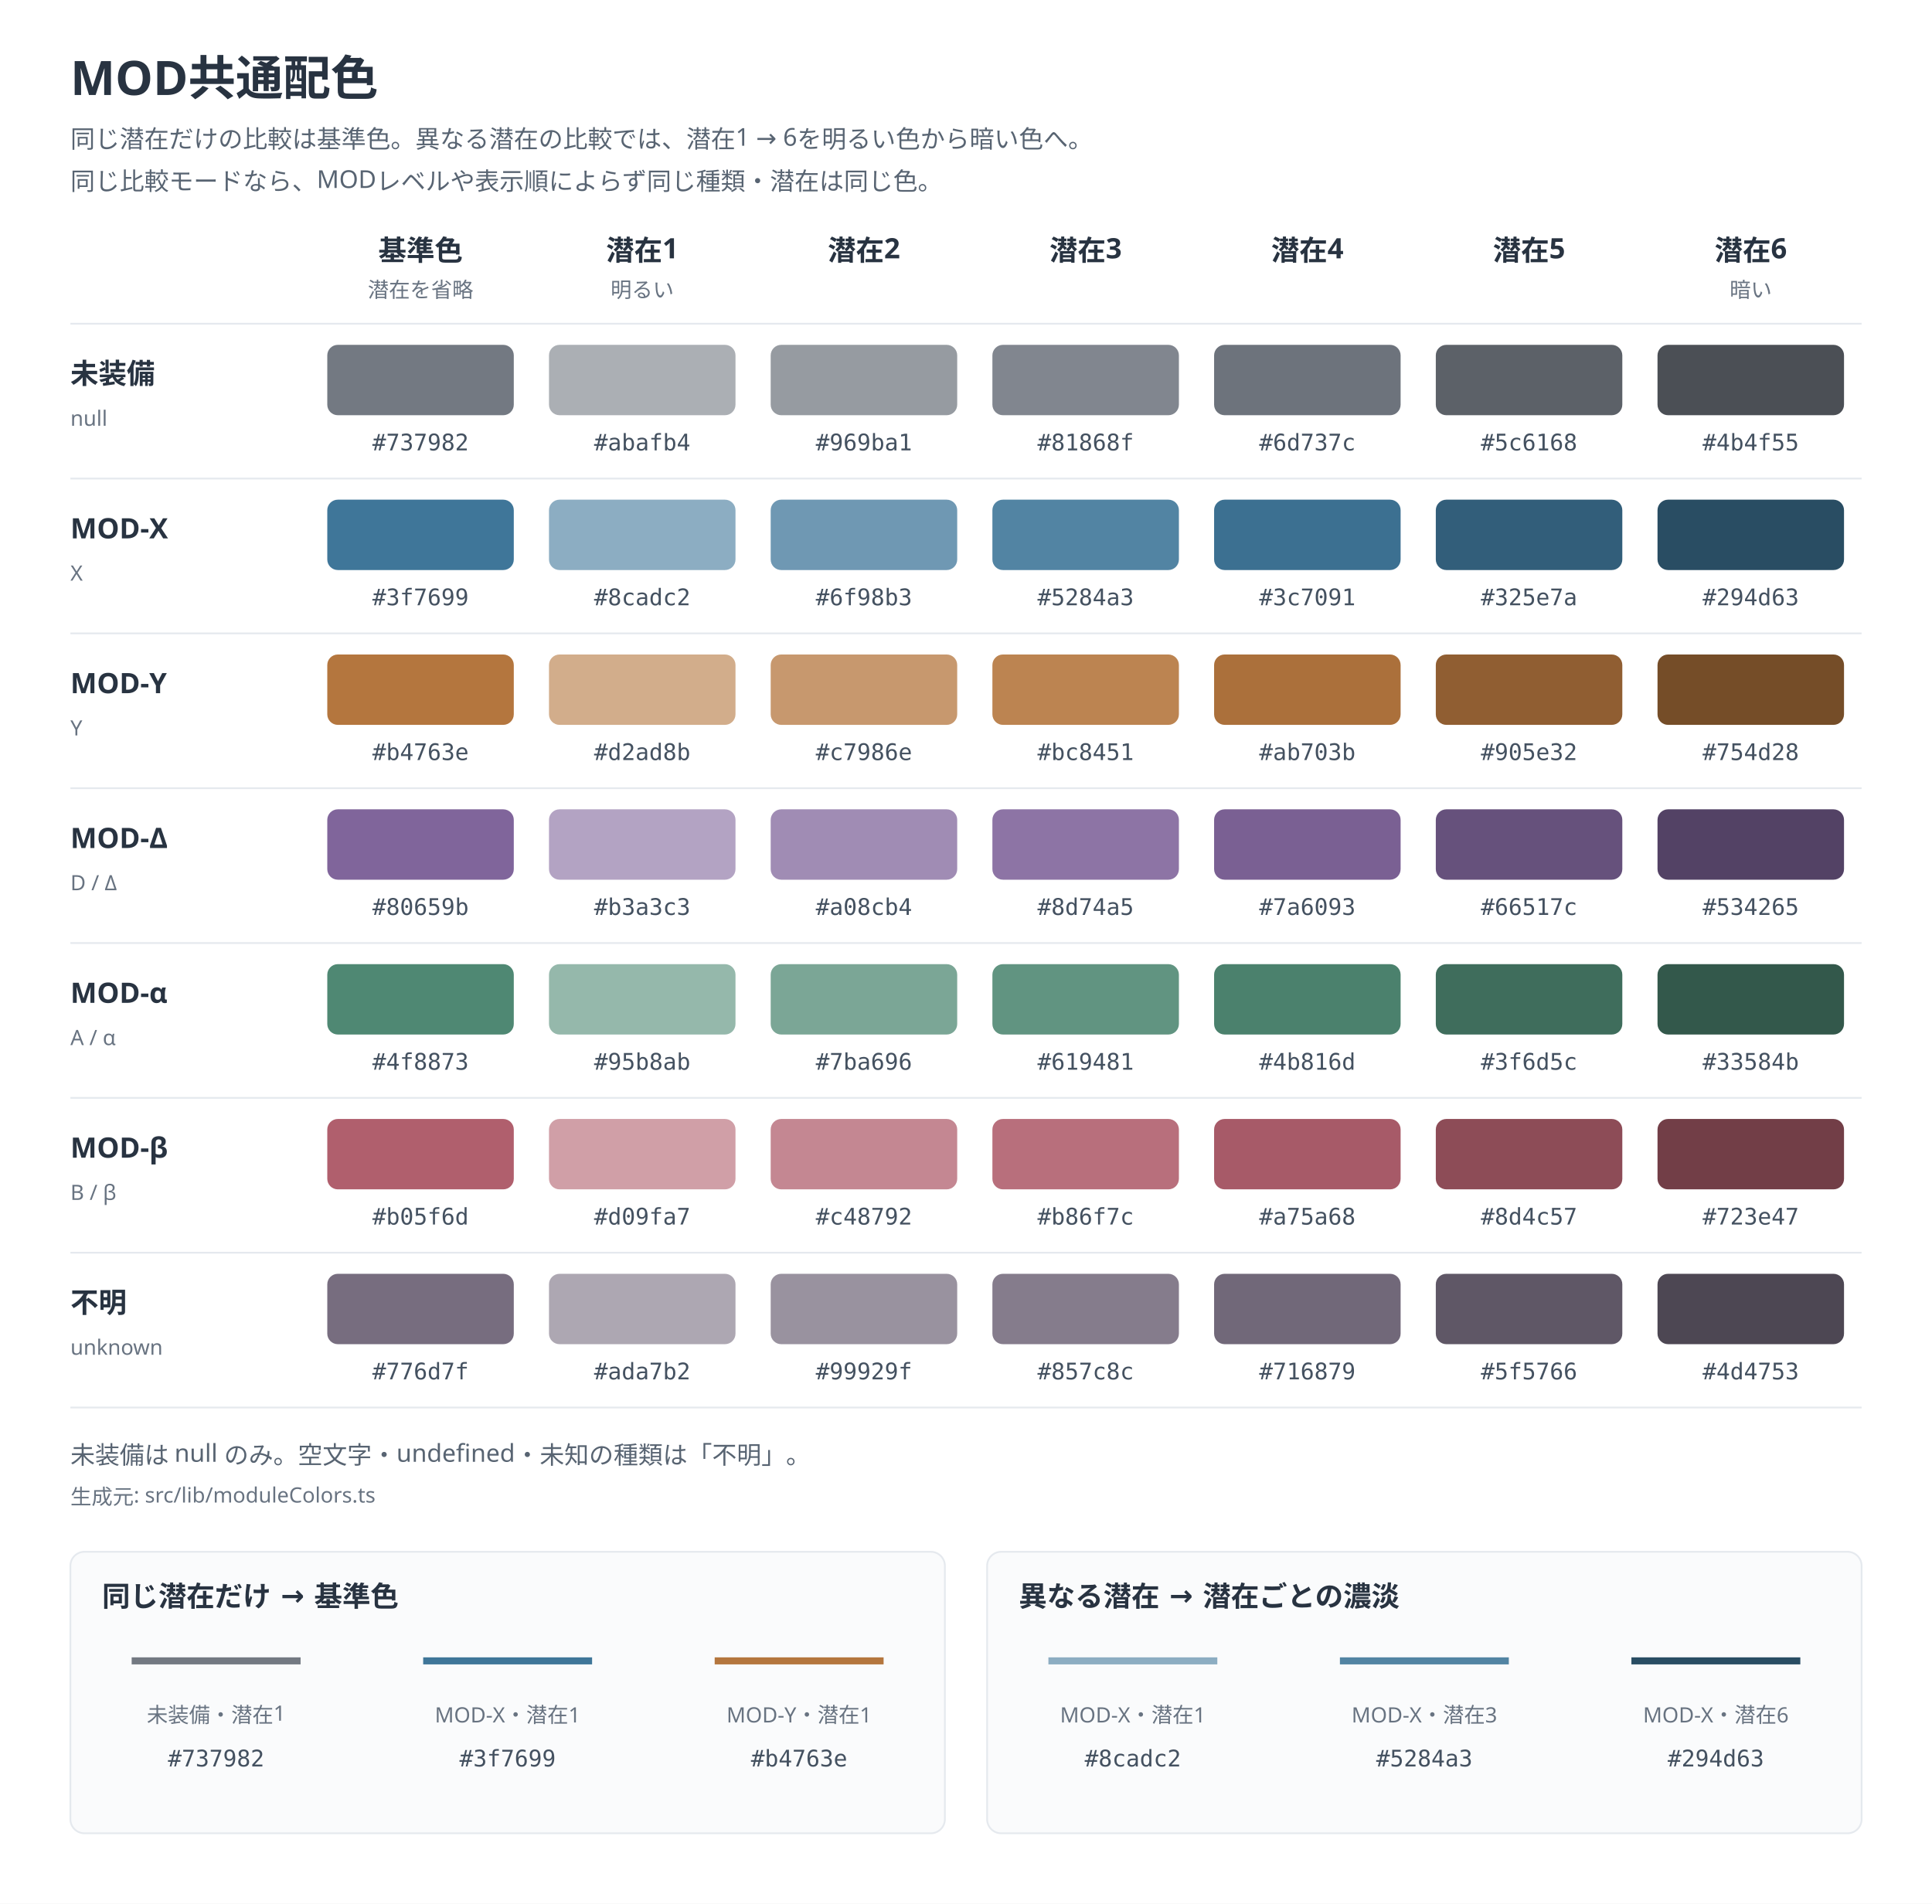
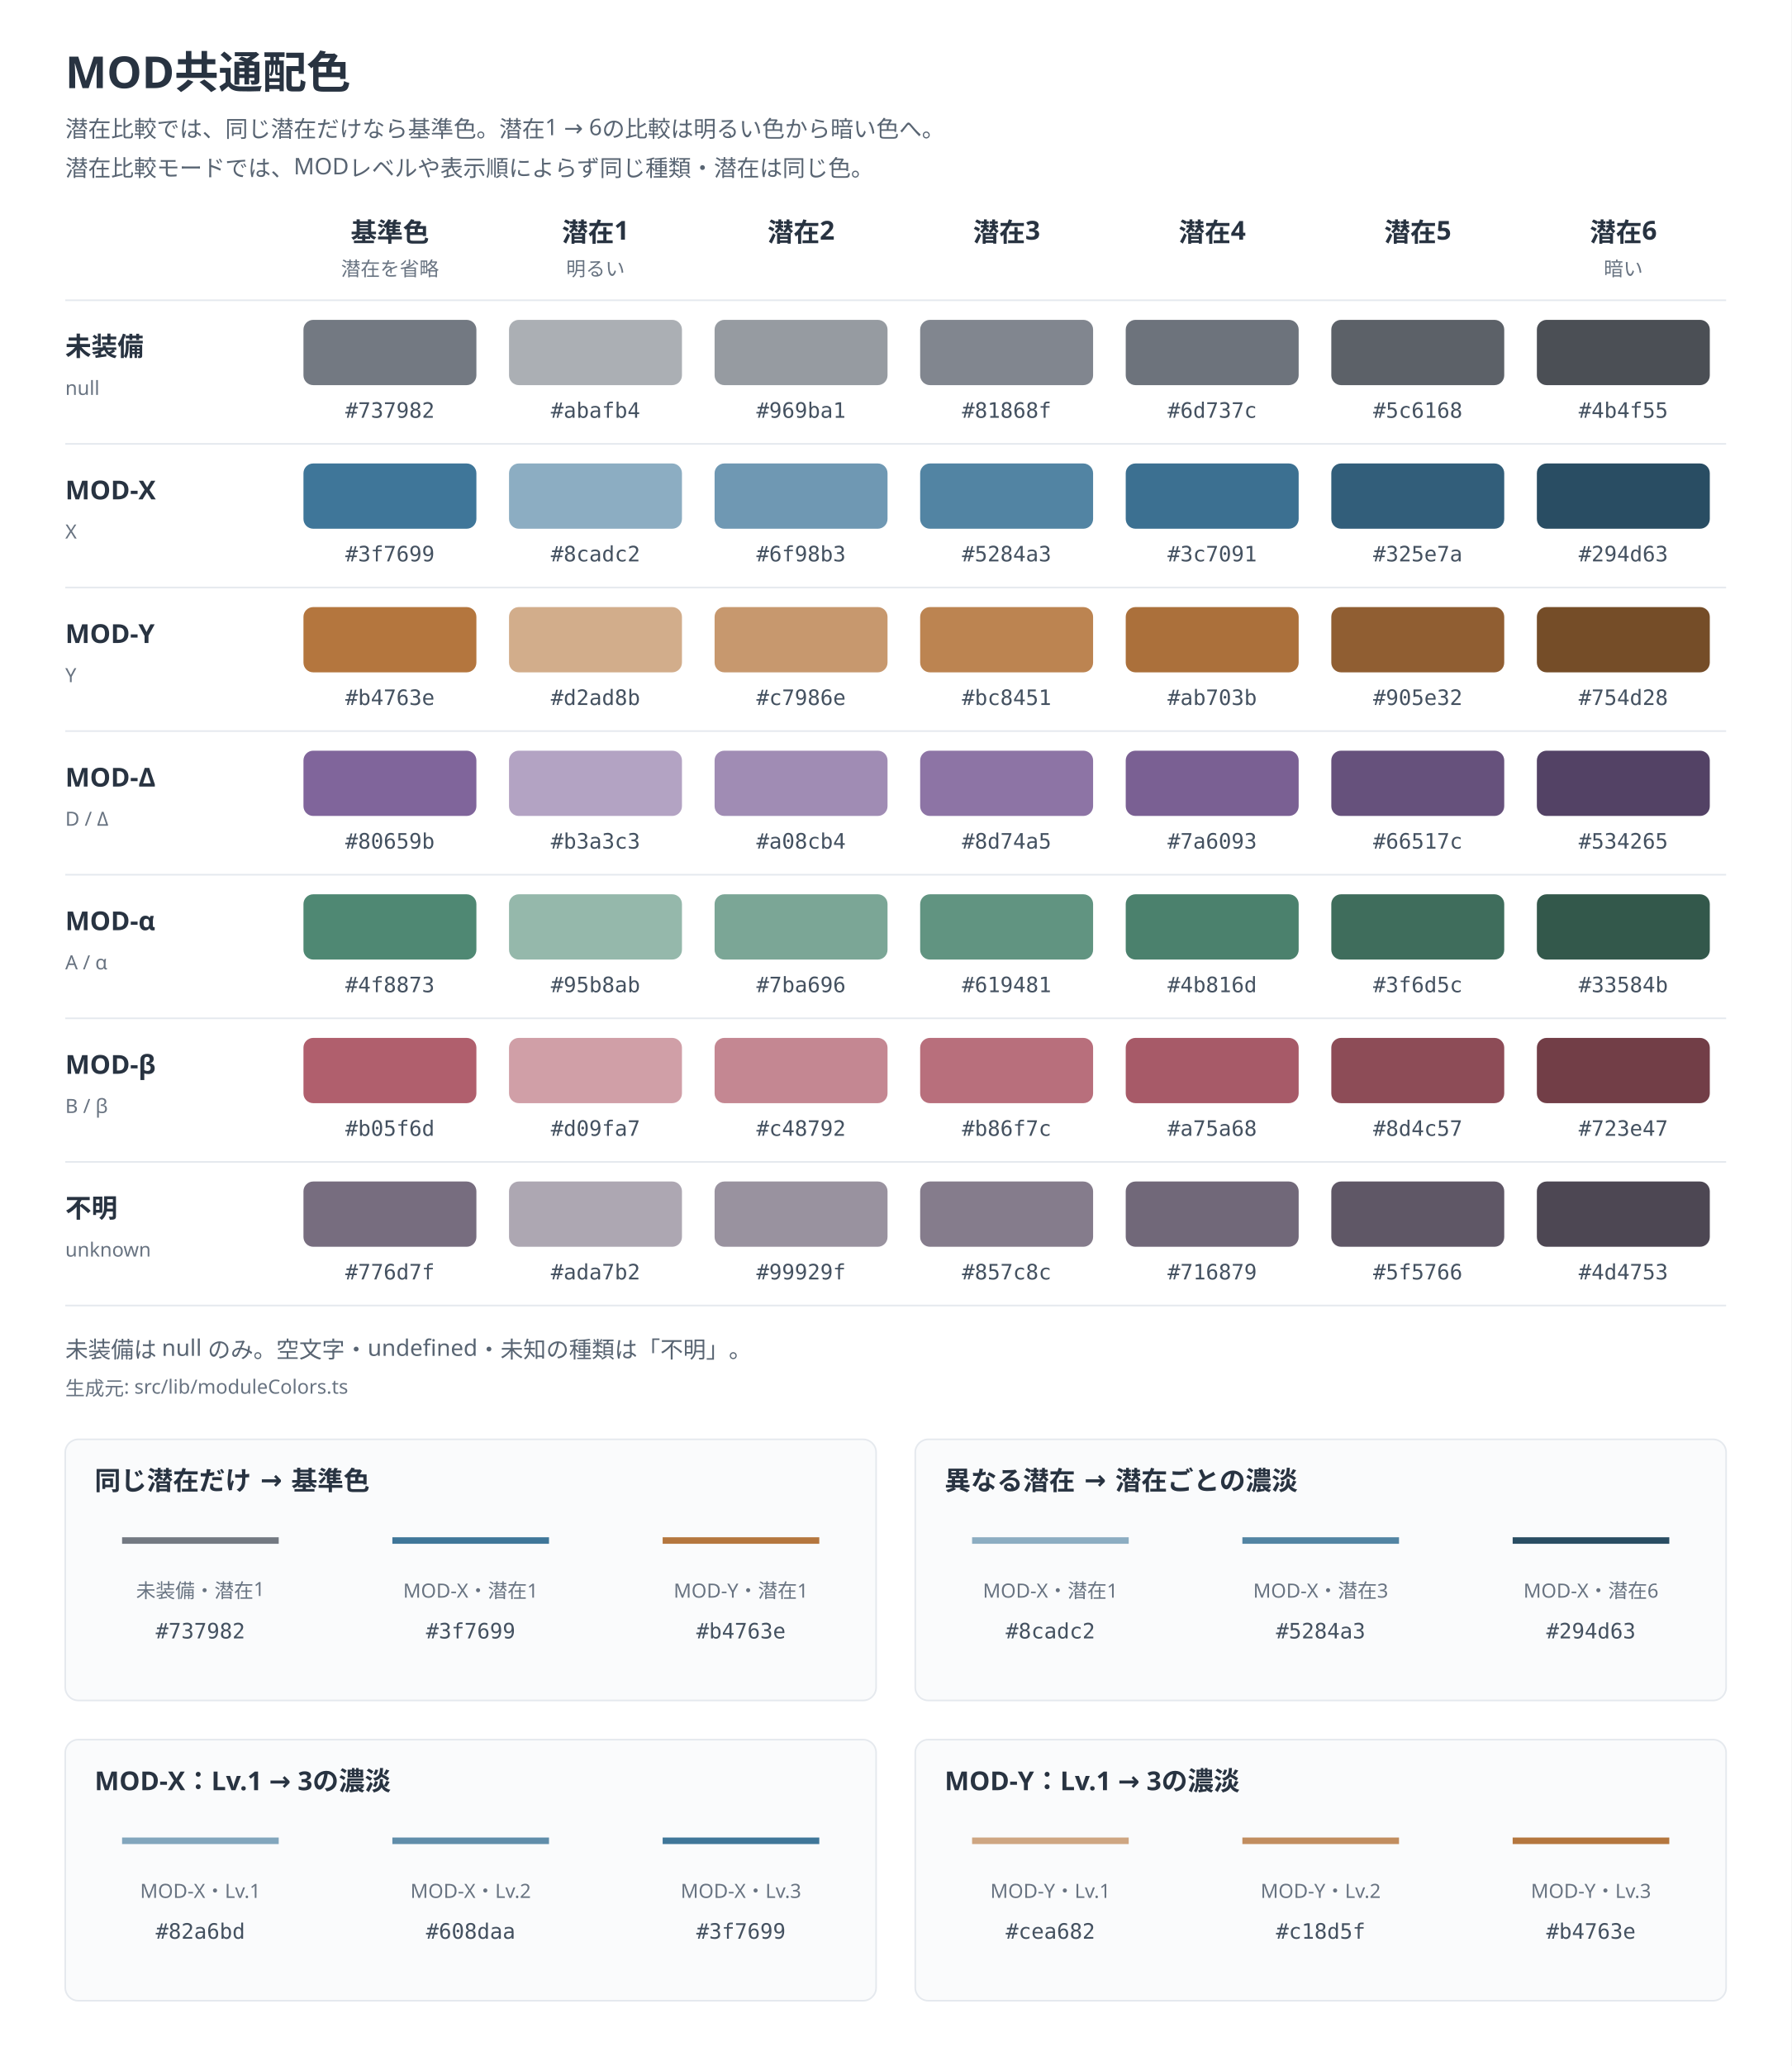
- <svg xmlns="http://www.w3.org/2000/svg" width="1098" height="1082" viewBox="0 0 1098 1082" role="img" aria-labelledby="title description">
+ <svg xmlns="http://www.w3.org/2000/svg" width="1098" height="1266" viewBox="0 0 1098 1266" role="img" aria-labelledby="title description">
  <style>
text { font-family: "Yu Gothic", YuGothic, "Hiragino Kaku Gothic ProN", system-ui, sans-serif; fill: #283341; }
.title { font-size: 27px; font-weight: 700; }
.subtitle { font-size: 14px; fill: #586472; }
.heading, .row-label { font-size: 16px; font-weight: 700; }
.detail { font-size: 12px; fill: #687381; }
.hex { font-family: ui-monospace, Consolas, monospace; font-size: 13px; fill: #445160; }
</style>
-   <rect width="1098" height="1082" fill="#ffffff" />
+   <rect width="1098" height="1266" fill="#ffffff" />
  <text x="40" y="54" class="title">MOD共通配色</text>
-   <text x="40" y="84" class="subtitle">同じ潜在だけの比較は基準色。異なる潜在の比較では、潜在1 → 6を明るい色から暗い色へ。</text>
-   <text x="40" y="108" class="subtitle">同じ比較モードなら、MODレベルや表示順によらず同じ種類・潜在は同じ色。</text>
+   <text x="40" y="84" class="subtitle">潜在比較では、同じ潜在だけなら基準色。潜在1 → 6の比較は明るい色から暗い色へ。</text>
+   <text x="40" y="108" class="subtitle">潜在比較モードでは、MODレベルや表示順によらず同じ種類・潜在は同じ色。</text>
  <text x="239" y="148" class="heading" text-anchor="middle">基準色</text>
  <text x="239" y="169" class="detail" text-anchor="middle">潜在を省略</text>
  <text x="365" y="148" class="heading" text-anchor="middle">潜在1</text>
  <text x="365" y="169" class="detail" text-anchor="middle">明るい</text>
  <text x="491" y="148" class="heading" text-anchor="middle">潜在2</text>
  <text x="617" y="148" class="heading" text-anchor="middle">潜在3</text>
  <text x="743" y="148" class="heading" text-anchor="middle">潜在4</text>
  <text x="869" y="148" class="heading" text-anchor="middle">潜在5</text>
  <text x="995" y="148" class="heading" text-anchor="middle">潜在6</text>
  <text x="995" y="169" class="detail" text-anchor="middle">暗い</text>
  <path d="M40 184H1058" stroke="#e5e9ee" />
  <text x="40" y="218" class="row-label">未装備</text>
  <text x="40" y="242" class="detail">null</text>
  <rect x="186" y="196" width="106" height="40" rx="6" fill="#737982" />
  <text x="239" y="256" class="hex" text-anchor="middle">#737982</text>
  <rect x="312" y="196" width="106" height="40" rx="6" fill="#abafb4" />
  <text x="365" y="256" class="hex" text-anchor="middle">#abafb4</text>
  <rect x="438" y="196" width="106" height="40" rx="6" fill="#969ba1" />
  <text x="491" y="256" class="hex" text-anchor="middle">#969ba1</text>
  <rect x="564" y="196" width="106" height="40" rx="6" fill="#81868f" />
  <text x="617" y="256" class="hex" text-anchor="middle">#81868f</text>
  <rect x="690" y="196" width="106" height="40" rx="6" fill="#6d737c" />
  <text x="743" y="256" class="hex" text-anchor="middle">#6d737c</text>
  <rect x="816" y="196" width="106" height="40" rx="6" fill="#5c6168" />
  <text x="869" y="256" class="hex" text-anchor="middle">#5c6168</text>
  <rect x="942" y="196" width="106" height="40" rx="6" fill="#4b4f55" />
  <text x="995" y="256" class="hex" text-anchor="middle">#4b4f55</text>
  <path d="M40 272H1058" stroke="#e5e9ee" />
  <text x="40" y="306" class="row-label">MOD-X</text>
  <text x="40" y="330" class="detail">X</text>
  <rect x="186" y="284" width="106" height="40" rx="6" fill="#3f7699" />
  <text x="239" y="344" class="hex" text-anchor="middle">#3f7699</text>
  <rect x="312" y="284" width="106" height="40" rx="6" fill="#8cadc2" />
  <text x="365" y="344" class="hex" text-anchor="middle">#8cadc2</text>
  <rect x="438" y="284" width="106" height="40" rx="6" fill="#6f98b3" />
  <text x="491" y="344" class="hex" text-anchor="middle">#6f98b3</text>
  <rect x="564" y="284" width="106" height="40" rx="6" fill="#5284a3" />
  <text x="617" y="344" class="hex" text-anchor="middle">#5284a3</text>
  <rect x="690" y="284" width="106" height="40" rx="6" fill="#3c7091" />
  <text x="743" y="344" class="hex" text-anchor="middle">#3c7091</text>
  <rect x="816" y="284" width="106" height="40" rx="6" fill="#325e7a" />
  <text x="869" y="344" class="hex" text-anchor="middle">#325e7a</text>
  <rect x="942" y="284" width="106" height="40" rx="6" fill="#294d63" />
  <text x="995" y="344" class="hex" text-anchor="middle">#294d63</text>
  <path d="M40 360H1058" stroke="#e5e9ee" />
  <text x="40" y="394" class="row-label">MOD-Y</text>
  <text x="40" y="418" class="detail">Y</text>
  <rect x="186" y="372" width="106" height="40" rx="6" fill="#b4763e" />
  <text x="239" y="432" class="hex" text-anchor="middle">#b4763e</text>
  <rect x="312" y="372" width="106" height="40" rx="6" fill="#d2ad8b" />
  <text x="365" y="432" class="hex" text-anchor="middle">#d2ad8b</text>
  <rect x="438" y="372" width="106" height="40" rx="6" fill="#c7986e" />
  <text x="491" y="432" class="hex" text-anchor="middle">#c7986e</text>
  <rect x="564" y="372" width="106" height="40" rx="6" fill="#bc8451" />
  <text x="617" y="432" class="hex" text-anchor="middle">#bc8451</text>
  <rect x="690" y="372" width="106" height="40" rx="6" fill="#ab703b" />
  <text x="743" y="432" class="hex" text-anchor="middle">#ab703b</text>
  <rect x="816" y="372" width="106" height="40" rx="6" fill="#905e32" />
  <text x="869" y="432" class="hex" text-anchor="middle">#905e32</text>
  <rect x="942" y="372" width="106" height="40" rx="6" fill="#754d28" />
  <text x="995" y="432" class="hex" text-anchor="middle">#754d28</text>
  <path d="M40 448H1058" stroke="#e5e9ee" />
  <text x="40" y="482" class="row-label">MOD-Δ</text>
  <text x="40" y="506" class="detail">D / Δ</text>
  <rect x="186" y="460" width="106" height="40" rx="6" fill="#80659b" />
  <text x="239" y="520" class="hex" text-anchor="middle">#80659b</text>
  <rect x="312" y="460" width="106" height="40" rx="6" fill="#b3a3c3" />
  <text x="365" y="520" class="hex" text-anchor="middle">#b3a3c3</text>
  <rect x="438" y="460" width="106" height="40" rx="6" fill="#a08cb4" />
  <text x="491" y="520" class="hex" text-anchor="middle">#a08cb4</text>
  <rect x="564" y="460" width="106" height="40" rx="6" fill="#8d74a5" />
  <text x="617" y="520" class="hex" text-anchor="middle">#8d74a5</text>
  <rect x="690" y="460" width="106" height="40" rx="6" fill="#7a6093" />
  <text x="743" y="520" class="hex" text-anchor="middle">#7a6093</text>
  <rect x="816" y="460" width="106" height="40" rx="6" fill="#66517c" />
  <text x="869" y="520" class="hex" text-anchor="middle">#66517c</text>
  <rect x="942" y="460" width="106" height="40" rx="6" fill="#534265" />
  <text x="995" y="520" class="hex" text-anchor="middle">#534265</text>
  <path d="M40 536H1058" stroke="#e5e9ee" />
  <text x="40" y="570" class="row-label">MOD-α</text>
  <text x="40" y="594" class="detail">A / α</text>
  <rect x="186" y="548" width="106" height="40" rx="6" fill="#4f8873" />
  <text x="239" y="608" class="hex" text-anchor="middle">#4f8873</text>
  <rect x="312" y="548" width="106" height="40" rx="6" fill="#95b8ab" />
  <text x="365" y="608" class="hex" text-anchor="middle">#95b8ab</text>
  <rect x="438" y="548" width="106" height="40" rx="6" fill="#7ba696" />
  <text x="491" y="608" class="hex" text-anchor="middle">#7ba696</text>
  <rect x="564" y="548" width="106" height="40" rx="6" fill="#619481" />
  <text x="617" y="608" class="hex" text-anchor="middle">#619481</text>
  <rect x="690" y="548" width="106" height="40" rx="6" fill="#4b816d" />
  <text x="743" y="608" class="hex" text-anchor="middle">#4b816d</text>
  <rect x="816" y="548" width="106" height="40" rx="6" fill="#3f6d5c" />
  <text x="869" y="608" class="hex" text-anchor="middle">#3f6d5c</text>
  <rect x="942" y="548" width="106" height="40" rx="6" fill="#33584b" />
  <text x="995" y="608" class="hex" text-anchor="middle">#33584b</text>
  <path d="M40 624H1058" stroke="#e5e9ee" />
  <text x="40" y="658" class="row-label">MOD-β</text>
  <text x="40" y="682" class="detail">B / β</text>
  <rect x="186" y="636" width="106" height="40" rx="6" fill="#b05f6d" />
  <text x="239" y="696" class="hex" text-anchor="middle">#b05f6d</text>
  <rect x="312" y="636" width="106" height="40" rx="6" fill="#d09fa7" />
  <text x="365" y="696" class="hex" text-anchor="middle">#d09fa7</text>
  <rect x="438" y="636" width="106" height="40" rx="6" fill="#c48792" />
  <text x="491" y="696" class="hex" text-anchor="middle">#c48792</text>
  <rect x="564" y="636" width="106" height="40" rx="6" fill="#b86f7c" />
  <text x="617" y="696" class="hex" text-anchor="middle">#b86f7c</text>
  <rect x="690" y="636" width="106" height="40" rx="6" fill="#a75a68" />
  <text x="743" y="696" class="hex" text-anchor="middle">#a75a68</text>
  <rect x="816" y="636" width="106" height="40" rx="6" fill="#8d4c57" />
  <text x="869" y="696" class="hex" text-anchor="middle">#8d4c57</text>
  <rect x="942" y="636" width="106" height="40" rx="6" fill="#723e47" />
  <text x="995" y="696" class="hex" text-anchor="middle">#723e47</text>
  <path d="M40 712H1058" stroke="#e5e9ee" />
  <text x="40" y="746" class="row-label">不明</text>
  <text x="40" y="770" class="detail">unknown</text>
  <rect x="186" y="724" width="106" height="40" rx="6" fill="#776d7f" />
  <text x="239" y="784" class="hex" text-anchor="middle">#776d7f</text>
  <rect x="312" y="724" width="106" height="40" rx="6" fill="#ada7b2" />
  <text x="365" y="784" class="hex" text-anchor="middle">#ada7b2</text>
  <rect x="438" y="724" width="106" height="40" rx="6" fill="#99929f" />
  <text x="491" y="784" class="hex" text-anchor="middle">#99929f</text>
  <rect x="564" y="724" width="106" height="40" rx="6" fill="#857c8c" />
  <text x="617" y="784" class="hex" text-anchor="middle">#857c8c</text>
  <rect x="690" y="724" width="106" height="40" rx="6" fill="#716879" />
  <text x="743" y="784" class="hex" text-anchor="middle">#716879</text>
  <rect x="816" y="724" width="106" height="40" rx="6" fill="#5f5766" />
  <text x="869" y="784" class="hex" text-anchor="middle">#5f5766</text>
  <rect x="942" y="724" width="106" height="40" rx="6" fill="#4d4753" />
  <text x="995" y="784" class="hex" text-anchor="middle">#4d4753</text>
  <path d="M40 800H1058" stroke="#e5e9ee" />
  <text x="40" y="832" class="subtitle">未装備は null のみ。空文字・undefined・未知の種類は「不明」。</text>
  <text x="40" y="855" class="detail">生成元: src/lib/moduleColors.ts</text>
  <rect x="40" y="882" width="497" height="160" rx="8" fill="#fafbfc" stroke="#e5e9ee" />
  <text x="58" y="913" class="heading">同じ潜在だけ → 基準色</text>
  <path d="M74.833 944H170.833" stroke="#737982" stroke-width="4" />
  <text x="122.833" y="979" class="detail" text-anchor="middle">未装備・潜在1</text>
  <text x="122.833" y="1004" class="hex" text-anchor="middle">#737982</text>
  <path d="M240.5 944H336.5" stroke="#3f7699" stroke-width="4" />
  <text x="288.5" y="979" class="detail" text-anchor="middle">MOD-X・潜在1</text>
  <text x="288.5" y="1004" class="hex" text-anchor="middle">#3f7699</text>
  <path d="M406.167 944H502.167" stroke="#b4763e" stroke-width="4" />
  <text x="454.167" y="979" class="detail" text-anchor="middle">MOD-Y・潜在1</text>
  <text x="454.167" y="1004" class="hex" text-anchor="middle">#b4763e</text>
  <rect x="561" y="882" width="497" height="160" rx="8" fill="#fafbfc" stroke="#e5e9ee" />
  <text x="579" y="913" class="heading">異なる潜在 → 潜在ごとの濃淡</text>
  <path d="M595.833 944H691.833" stroke="#8cadc2" stroke-width="4" />
  <text x="643.833" y="979" class="detail" text-anchor="middle">MOD-X・潜在1</text>
  <text x="643.833" y="1004" class="hex" text-anchor="middle">#8cadc2</text>
  <path d="M761.5 944H857.5" stroke="#5284a3" stroke-width="4" />
  <text x="809.5" y="979" class="detail" text-anchor="middle">MOD-X・潜在3</text>
  <text x="809.5" y="1004" class="hex" text-anchor="middle">#5284a3</text>
  <path d="M927.167 944H1023.167" stroke="#294d63" stroke-width="4" />
  <text x="975.167" y="979" class="detail" text-anchor="middle">MOD-X・潜在6</text>
  <text x="975.167" y="1004" class="hex" text-anchor="middle">#294d63</text>
+   <rect x="40" y="1066" width="497" height="160" rx="8" fill="#fafbfc" stroke="#e5e9ee" />
+   <text x="58" y="1097" class="heading">MOD-X：Lv.1 → 3の濃淡</text>
+   <path d="M74.833 1128H170.833" stroke="#82a6bd" stroke-width="4" />
+   <text x="122.833" y="1163" class="detail" text-anchor="middle">MOD-X・Lv.1</text>
+   <text x="122.833" y="1188" class="hex" text-anchor="middle">#82a6bd</text>
+   <path d="M240.5 1128H336.5" stroke="#608daa" stroke-width="4" />
+   <text x="288.5" y="1163" class="detail" text-anchor="middle">MOD-X・Lv.2</text>
+   <text x="288.5" y="1188" class="hex" text-anchor="middle">#608daa</text>
+   <path d="M406.167 1128H502.167" stroke="#3f7699" stroke-width="4" />
+   <text x="454.167" y="1163" class="detail" text-anchor="middle">MOD-X・Lv.3</text>
+   <text x="454.167" y="1188" class="hex" text-anchor="middle">#3f7699</text>
+   <rect x="561" y="1066" width="497" height="160" rx="8" fill="#fafbfc" stroke="#e5e9ee" />
+   <text x="579" y="1097" class="heading">MOD-Y：Lv.1 → 3の濃淡</text>
+   <path d="M595.833 1128H691.833" stroke="#cea682" stroke-width="4" />
+   <text x="643.833" y="1163" class="detail" text-anchor="middle">MOD-Y・Lv.1</text>
+   <text x="643.833" y="1188" class="hex" text-anchor="middle">#cea682</text>
+   <path d="M761.5 1128H857.5" stroke="#c18d5f" stroke-width="4" />
+   <text x="809.5" y="1163" class="detail" text-anchor="middle">MOD-Y・Lv.2</text>
+   <text x="809.5" y="1188" class="hex" text-anchor="middle">#c18d5f</text>
+   <path d="M927.167 1128H1023.167" stroke="#b4763e" stroke-width="4" />
+   <text x="975.167" y="1163" class="detail" text-anchor="middle">MOD-Y・Lv.3</text>
+   <text x="975.167" y="1188" class="hex" text-anchor="middle">#b4763e</text>
</svg>
